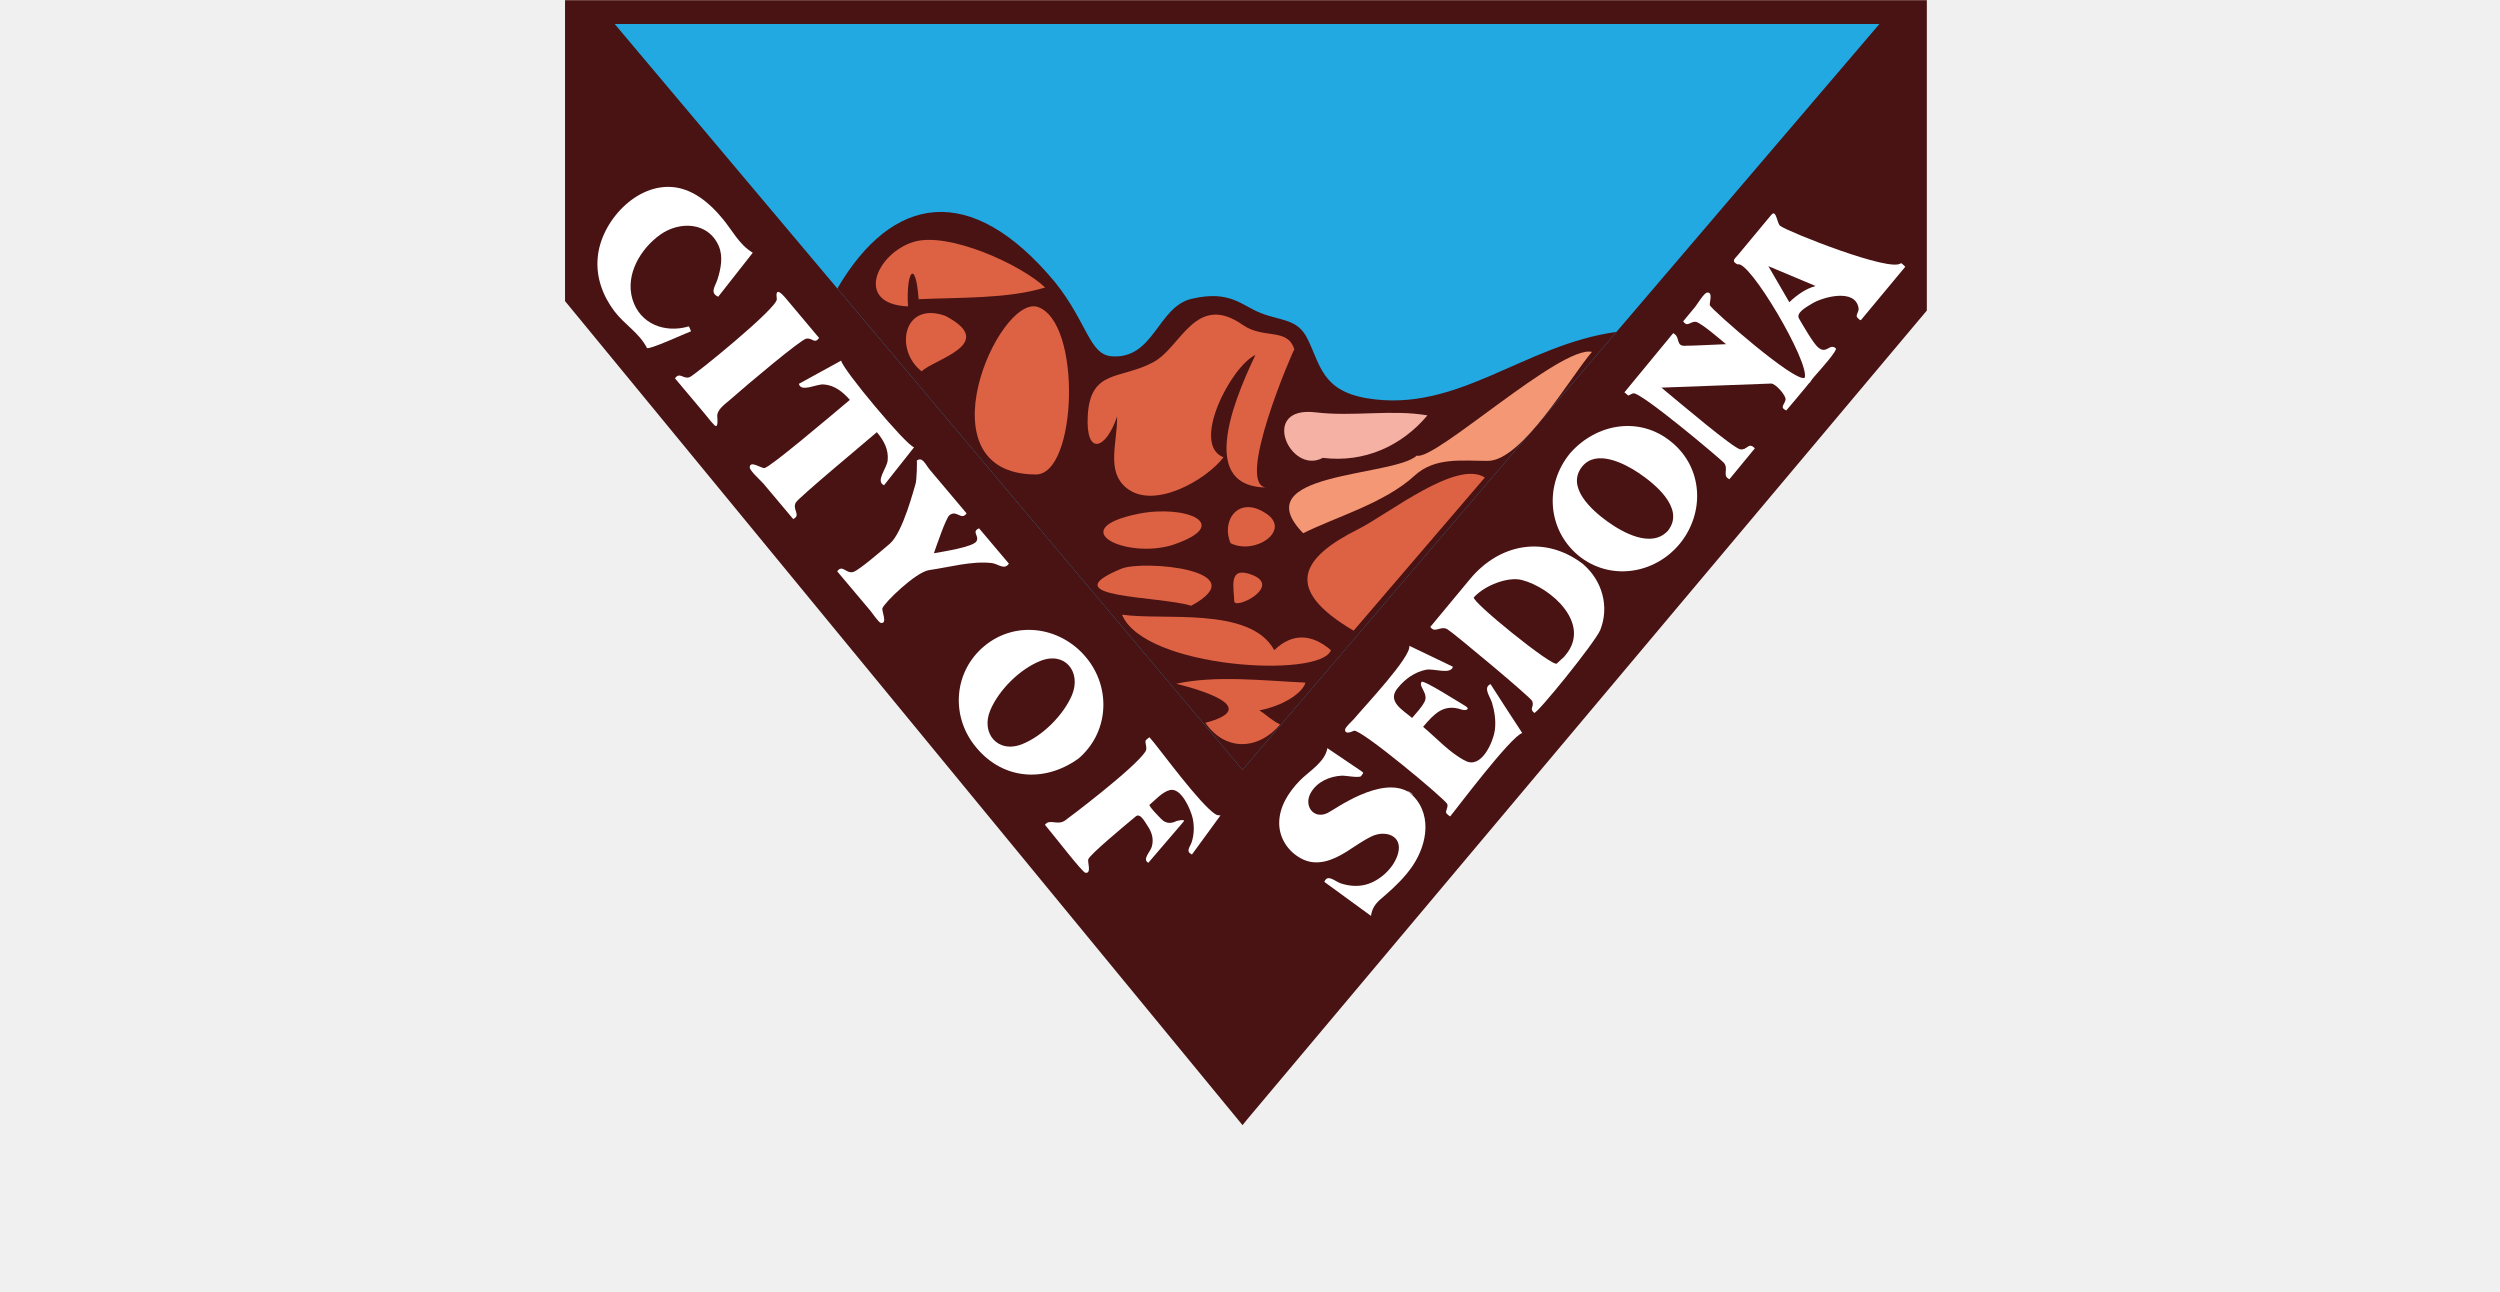
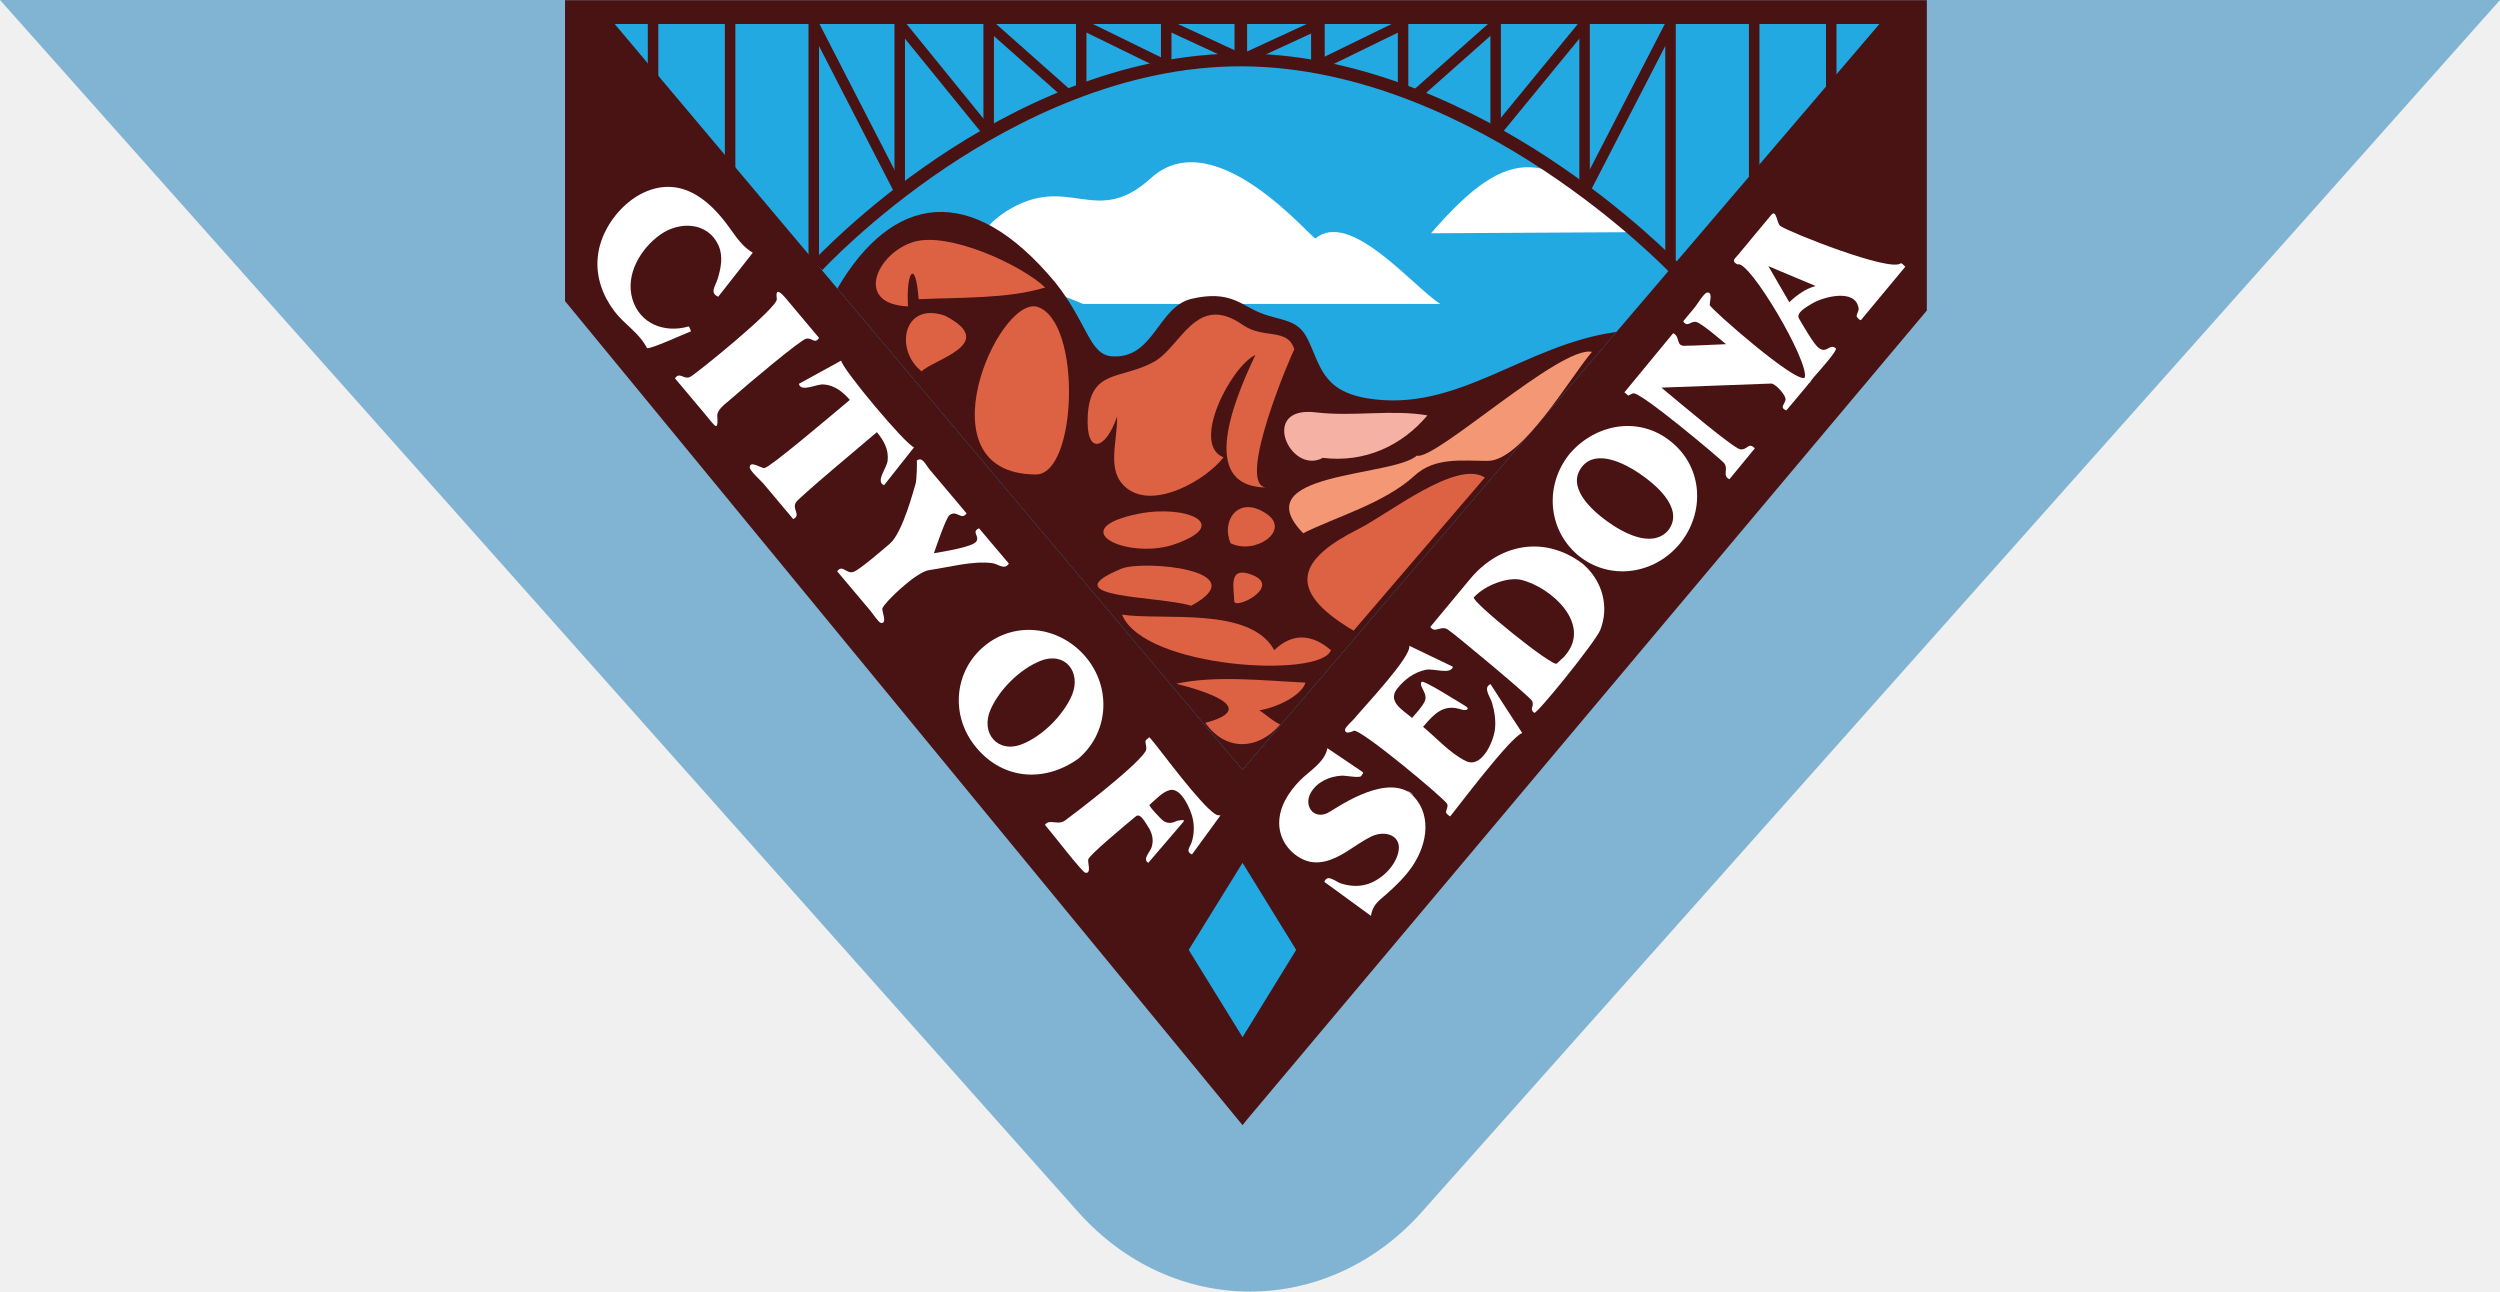
<svg xmlns="http://www.w3.org/2000/svg" version="1.0" id="Layer_1" x="0px" y="0px" width="186.643px" height="96.425px" viewBox="0 0 186.643 96.425" enable-background="new 0 0 186.643 96.425" xml:space="preserve">
-   <style>
-             .page-header__logo-tablet {
-               display: none;
-             }
- 
-             .page-header__logo-desktop {
-               display: none;
-             }
- 
-             @media (min-width: 768px) {
-               .page-header__logo-tablet {
-                 display: inline-block;
-               }
-             }
- 
-             @media (min-width: 1200px) {
-               .page-header__logo-desktop {
-                 display: inline-block;
-               }
-             }
-           </style>
  <g id="Layer_2">
    <path class="page-header__logo-desktop" fill="#81B3D3" d="M186.643,0H0l80.486,90.474c7.061,7.936,18.61,7.936,25.67,0L186.643,0z" />
    <g>
      <g>
        <polygon fill="#23A9E1" points="43.242,0.721 92.765,59.071 142.089,1.074    " />
      </g>
      <g class="page-header__logo-tablet">
        <path fill="#FFFFFF" d="M122.023,17.332c-5.062,0.028-10.124,0.056-15.187,0.084C112.837,10.485,115.533,11.226,122.023,17.332L122.023,17.332z" />
      </g>
      <g class="page-header__logo-tablet">
        <path fill="#FFFFFF" d="M80.849,22.69c8.895,0,17.786,0,26.68,0c-1.985-1.233-6.708-7.059-9.308-4.893 c-0.212,0.178-7.505-8.848-12.296-4.499c-4.179,3.799-6.12-0.498-10.857,2.511C69.669,19.379,78.188,21.484,80.849,22.69 L80.849,22.69z" />
      </g>
      <path fill="#491213" d="M93.104,0.016h-50.92v22.463l50.581,61.522l0.339-0.424l50.748-60.394V0.016H93.104z M93.104,57.068 l-0.339,0.409L45.892,1.793h47.211h47.208L93.104,57.068z" />
      <path fill="#491213" d="M92.765,57.477l0.339-0.409L120.68,24.78c-6.913,0.949-11.864,6.077-18.604,4.956 c-3.396-0.564-3.498-2.514-4.469-4.456c-0.746-1.493-1.937-1.303-3.487-1.91c-1.442-0.565-2.277-1.738-5.162-1.061 c-2.528,0.593-2.807,4.518-5.952,4.293c-1.689-0.121-1.811-2.497-4.244-5.539c-6.302-7.571-12.158-6.523-16.247,0.475 L92.765,57.477z" />
      <g class="page-header__logo-desktop">
        <g>
          <polygon fill="#23A9E1" points="88.745,70.916 92.765,64.416 96.769,70.916 92.765,77.43    " />
        </g>
        <g>
          <path fill="#491213" d="M124.567,20.258c-0.035-0.039-3.714-3.86-9.46-7.639c-5.281-3.474-13.444-7.624-22.346-7.667 C83.84,4.903,75.79,9.039,70.605,12.518c-5.632,3.78-9.18,7.61-9.215,7.648l-0.706-0.649c0.036-0.04,3.661-3.954,9.387-7.796 c5.298-3.554,13.54-7.774,22.696-7.729c9.144,0.044,17.493,4.287,22.888,7.837c5.832,3.839,9.57,7.727,9.606,7.766 L124.567,20.258z" />
        </g>
        <g>
          <rect x="48.363" y="1.2" fill="#491213" width="0.783" height="6.627" />
        </g>
        <g>
          <rect x="54.116" y="0.933" fill="#491213" width="0.783" height="12.634" />
        </g>
        <g>
          <rect x="60.363" y="1.017" fill="#491213" width="0.784" height="18.43" />
        </g>
        <g>
          <rect x="66.779" y="0.933" fill="#491213" width="0.783" height="13.495" />
        </g>
        <g>
          <rect x="73.42" y="0.819" fill="#491213" width="0.784" height="9.18" />
        </g>
        <g>
          <rect x="80.33" y="1.074" fill="#491213" width="0.782" height="5.683" />
        </g>
        <g>
          <rect x="86.676" y="0.918" fill="#491213" width="0.783" height="4.104" />
        </g>
        <g>
          <rect x="56.928" y="7.699" transform="matrix(-0.4571 -0.8894 0.8894 -0.4571 86.0255 68.6893)" fill="#491213" width="14.095" height="0.784" />
        </g>
        <g>
          <rect x="65.248" y="5.536" transform="matrix(-0.6306 -0.7761 0.7761 -0.6306 110.4178 64.4075)" fill="#491213" width="10.575" height="0.783" />
        </g>
        <g>
          <rect x="72.811" y="4.074" transform="matrix(-0.7484 -0.6633 0.6633 -0.7484 131.3064 58.7461)" fill="#491213" width="7.972" height="0.783" />
        </g>
        <g>
          <rect x="80.394" y="2.974" transform="matrix(-0.8984 -0.4393 0.4393 -0.8984 157.8131 43.247)" fill="#491213" width="7.032" height="0.783" />
        </g>
        <g>
          <rect x="86.769" y="2.738" transform="matrix(-0.9076 -0.4199 0.4199 -0.9076 170.1622 43.7135)" fill="#491213" width="6.246" height="0.783" />
        </g>
        <g>
          <rect x="136.324" y="1.257" fill="#491213" width="0.783" height="5.781" />
        </g>
        <g>
          <rect x="130.571" y="0.721" fill="#491213" width="0.784" height="12.973" />
        </g>
        <g>
          <rect x="124.325" y="1.257" fill="#491213" width="0.782" height="18.458" />
        </g>
        <g>
          <rect x="117.909" y="1.031" fill="#491213" width="0.782" height="13.241" />
        </g>
        <g>
          <rect x="111.268" y="0.989" fill="#491213" width="0.783" height="9.011" />
        </g>
        <g>
          <rect x="104.358" y="0.679" fill="#491213" width="0.783" height="6.078" />
        </g>
        <g>
          <rect x="97.883" y="1.172" fill="#491213" width="1.015" height="3.85" />
        </g>
        <g>
          <rect x="121.129" y="1.052" transform="matrix(-0.8889 -0.4582 0.4582 -0.8889 225.8566 70.8436)" fill="#491213" width="0.782" height="13.956" />
        </g>
        <g>
          <rect x="114.566" y="0.643" transform="matrix(-0.7732 -0.6342 0.6342 -0.7732 200.1183 83.3156)" fill="#491213" width="0.783" height="10.461" />
        </g>
        <g>
          <rect x="108.268" y="0.475" transform="matrix(-0.6634 -0.7482 0.7482 -0.6634 177.4106 88.722)" fill="#491213" width="0.783" height="7.97" />
        </g>
        <g>
          <rect x="101.169" y="-0.154" transform="matrix(-0.4385 -0.8987 0.8987 -0.4385 143.0711 96.1146)" fill="#491213" width="0.784" height="7.032" />
        </g>
        <g>
          <rect x="95.196" y="0.013" transform="matrix(-0.4191 -0.908 0.908 -0.4191 132.7973 91.2395)" fill="#491213" width="0.783" height="6.246" />
        </g>
      </g>
      <g>
        <g>
          <path fill="#FFFFFF" d="M65.464,32.265c0.513,0.618,0.891,1.284,0.806,2.116c-0.059,0.579-0.936,1.55-0.27,1.846 c0.747-0.945,1.495-1.889,2.242-2.834c-0.602-0.151-5.365-5.848-5.442-6.472c-1.053,0.578-2.106,1.156-3.159,1.734 c0.164,0.661,1.294,0.005,1.854,0.046c0.828,0.06,1.425,0.56,1.953,1.152c-1.728,1.449-5.931,5.017-6.374,5.09 c-0.226,0.036-1.088-0.601-1.101-0.056c-0.006,0.262,0.852,1.014,1.015,1.21c0.743,0.884,1.485,1.769,2.229,2.653 c0.619-0.282-0.11-0.732,0.205-1.243C59.654,37.133,64.323,33.24,65.464,32.265L65.464,32.265z" />
        </g>
        <g>
          <path fill="#FFFFFF" d="M60.191,25.285c0.443-0.095,0.624,0.434,0.958-0.056c-0.816-0.973-1.633-1.945-2.449-2.917 c-0.371-0.442-0.84-0.916-0.706,0.018c0.089,0.63-6.113,5.664-6.493,5.82c-0.479,0.197-0.758-0.417-1.109,0.097 c0.731,0.869,1.461,1.739,2.193,2.608c0.246,0.292,0.477,0.612,0.747,0.882c0.339,0.339,0.208-0.672,0.224-0.585 c-0.091-0.513,0.527-0.948,0.855-1.228C55.956,28.563,59.809,25.336,60.191,25.285z" />
        </g>
        <g>
          <path fill="#FFFFFF" d="M51.42,24.368c-1.767,0.523-3.65-0.164-4.207-2.042c-0.543-1.835,0.614-3.757,2.071-4.801 c1.439-1.032,3.589-0.97,4.373,0.838c0.346,0.799,0.158,1.706-0.094,2.502c-0.16,0.506-0.597,1,0.056,1.289 c0.86-1.096,1.721-2.19,2.581-3.286c-1.055-0.633-1.518-1.683-2.3-2.595c-0.882-1.071-2.064-2.079-3.482-2.284 c-2.87-0.406-5.574,2.556-5.795,5.245c-0.136,1.457,0.374,2.848,1.246,4.001c0.75,0.994,1.868,1.623,2.435,2.754 c0.262,0.095,2.705-1.033,3.286-1.255C51.538,24.623,51.501,24.459,51.42,24.368C50.659,24.594,51.42,24.368,51.42,24.368z" />
        </g>
        <g>
          <path fill="#FFFFFF" d="M90.72,60.777c-1.15-0.768-4.025-4.689-4.573-5.341c-0.108-0.13-0.219-0.261-0.329-0.392 c-0.011-0.014-0.284,0.225-0.246,0.191c-0.173,0.145,0.134,0.573-0.052,0.864c-0.793,1.241-5.758,4.983-6.016,5.163 c-0.556,0.384-1.164-0.159-1.489,0.316c0.719,0.854,2.78,3.543,3.019,3.582c0.479,0.078,0.148-0.815,0.211-1 c0.123-0.369,2.633-2.445,3.549-3.211c0.336-0.281,0.688,0.426,0.888,0.723c0.327,0.484,0.474,1,0.298,1.568 c-0.116,0.37-0.717,0.92-0.25,1.174c0.619-0.723,2.361-2.754,2.613-3.049c0.252-0.293-0.566-0.037-0.469-0.087 c-0.37,0.191-0.718,0.235-1.063-0.028c-0.096-0.071-1.089-1.082-0.99-1.166c0.431-0.361,0.959-0.963,1.517-1.1 c0.862-0.213,1.582,1.516,1.709,2.129c0.121,0.578,0.104,1.186-0.076,1.75c-0.124,0.387-0.487,0.696,0.018,0.93 c0.712-0.974,1.422-1.946,2.131-2.92C90.974,60.88,90.842,60.848,90.72,60.777C90.593,60.692,90.859,60.847,90.72,60.777z" />
        </g>
        <g>
          <path fill="#FFFFFF" d="M80.496,56.646c2.205-1.855,2.482-5.053,0.769-7.339c-1.867-2.489-5.371-3.096-7.804-1.052 c-2.204,1.854-2.489,5.047-0.758,7.325C74.694,58.201,77.902,58.498,80.496,56.646C81.652,55.671,80.397,56.716,80.496,56.646z M80.031,51.893c-0.647,1.51-2.201,3.063-3.732,3.667c-1.818,0.715-3.1-0.827-2.36-2.553c0.65-1.516,2.203-3.057,3.737-3.666 C79.528,48.606,80.742,50.187,80.031,51.893C79.65,52.783,80.102,51.724,80.031,51.893z" />
        </g>
        <g>
          <path fill="#FFFFFF" d="M74.052,42.037c0.475,0.06,0.926,0.55,1.269,0.042c-0.742-0.879-1.484-1.758-2.228-2.637 c-0.595,0.269,0.047,0.549-0.194,0.971c-0.244,0.427-2.56,0.781-3.176,0.89c0.224-0.644,0.895-2.615,1.157-2.835 c0.544-0.445,0.883,0.432,1.283-0.141c-0.915-1.084-1.829-2.169-2.743-3.253c-0.31-0.366-0.559-1.028-0.98-0.68 c0.038-0.031,0.006,1.472-0.089,1.733c-0.086,0.236-0.936,3.638-1.926,4.47c-0.493,0.414-2.237,1.934-2.702,2.097 c-0.541,0.189-0.825-0.598-1.22-0.038c0.83,0.986,1.661,1.971,2.491,2.957c0.125,0.148,0.602,0.863,0.767,0.893 c0.521,0.094,0.06-0.893,0.113-1.086c0.151-0.431,2.5-2.719,3.497-2.859C70.832,42.356,72.571,41.859,74.052,42.037 C74.391,42.079,73.7,41.994,74.052,42.037z" />
        </g>
      </g>
      <g>
        <path fill="#DC6243" d="M67.792,22.874c-4.043-0.167-2.351-3.954,0.395-4.808c2.611-0.813,8.089,1.717,9.843,3.398 c-2.783,0.855-6.386,0.732-9.447,0.874C68.357,19.218,67.625,20.306,67.792,22.874L67.792,22.874z" />
      </g>
      <g>
        <path fill="#DC6243" d="M68.807,27.724c-2.04-1.579-1.396-5.266,1.763-4.146C74.575,25.662,69.714,26.817,68.807,27.724 C68.807,27.724,68.849,27.682,68.807,27.724z" />
      </g>
      <g>
        <path fill="#DC6243" d="M77.295,35.423c-8.62-0.071-2.792-13.322,0.141-12.521C80.809,23.975,80.431,35.524,77.295,35.423 L77.295,35.423z" />
      </g>
      <g>
        <path fill="#DC6243" d="M83.401,31.094c-0.84,2.501-2.361,2.968-2.192-0.07c0.194-3.503,2.479-2.662,4.93-4.004 c2.04-1.119,3.139-5.214,6.641-2.765c1.562,1.093,3.352,0.179,3.851,1.833c-0.025-0.084-4.545,10.308-2.031,10.308 c-4.961,0-2.773-5.922-0.874-9.899c-1.847,0.885-4.842,6.688-2.382,7.643c-1.281,1.686-5.194,3.945-7.234,2.298 C82.558,35.189,83.418,33.113,83.401,31.094L83.401,31.094z" />
      </g>
      <g>
        <path fill="#DC6243" d="M87.505,40.697c-3.489,1.046-8.122-1.207-2.51-2.34C88.478,37.653,92.182,39.135,87.505,40.697 C87.646,40.655,87.377,40.74,87.505,40.697z" />
      </g>
      <g>
        <path fill="#DC6243" d="M91.875,40.556c-0.736-1.658,0.562-3.635,2.68-2.199C96.402,39.609,93.704,41.463,91.875,40.556 L91.875,40.556z" />
      </g>
      <g>
        <path fill="#DC6243" d="M88.929,45.224c-2.411-0.747-10.537-0.561-5.218-2.764C85.351,41.781,93.865,42.558,88.929,45.224 L88.929,45.224z" />
      </g>
      <g>
        <path fill="#DC6243" d="M92.144,44.871c-0.007-0.96-0.512-2.679,1.354-1.946C95.733,43.804,92.144,45.576,92.144,44.871 C92.144,44.871,92.144,44.702,92.144,44.871z" />
      </g>
      <g>
        <path fill="#DC6243" d="M99.363,48.538c-1.437-1.227-2.891-1.295-4.229,0c-1.795-3.293-8.318-2.19-11.366-2.651 C85.406,49.916,98.632,50.667,99.363,48.538L99.363,48.538z" />
      </g>
      <g>
        <path fill="#DC6243" d="M97.46,50.962c-3.151-0.146-6.671-0.563-9.646,0.084c1.86,0.466,6.396,1.795,2.172,2.918 c1.515,2.168,3.973,2.029,5.584,0.127c-0.655-0.322-1.01-0.719-1.552-1.057C95.69,52.731,97.252,51.767,97.46,50.962 L97.46,50.962z" />
      </g>
      <g>
        <path fill="#DC6243" d="M101.056,47.085c-5.288-3.112-3.95-5.427,0.354-7.586c2.254-1.131,7.324-5.208,9.447-3.85 C107.589,39.461,104.322,43.273,101.056,47.085L101.056,47.085z" />
      </g>
      <g>
        <path fill="#F49774" d="M97.291,39.809c-4.479-4.601,6.689-4.178,8.487-5.796c1.311,0.437,10.768-8.283,13.071-7.741 c-1.655,1.941-5.22,8.136-7.775,8.136c-1.964,0-3.95-0.292-5.472,1.107C103.378,37.563,99.694,38.605,97.291,39.809 L97.291,39.809z" />
      </g>
      <g>
        <path fill="#F4B1A4" d="M98.758,34.183c-2.453,1.319-4.772-3.907-0.537-3.398c2.813,0.338,5.662-0.237,8.348,0.226 C104.642,33.302,101.863,34.564,98.758,34.183L98.758,34.183z" />
      </g>
      <g>
        <rect class="page-header__logo-desktop" x="92.167" y="1.426" fill="#491213" width="0.938" height="3.313" />
      </g>
      <g>
        <g>
          <path fill="#FFFFFF" d="M111.39,52.466c0.191,0.648,0.299,1.332,0.215,2.009c-0.107,0.873-0.979,2.925-2.173,2.34 c-1.169-0.573-2.194-1.728-3.188-2.552c0.802-0.936,1.507-1.749,2.854-1.295c0.37,0.123,0.688-0.036,0.299-0.262 c-0.405-0.234-3.114-1.965-3.261-1.799c-0.271,0.311,0.528,0.868,0.221,1.473c-0.229,0.447-0.61,0.834-0.932,1.219 c-0.72-0.607-1.923-1.253-1.057-2.256c0.542-0.66,1.25-1.172,2.098-1.342c0.565-0.114,1.841,0.389,2.006-0.224 c-1.087-0.522-2.172-1.044-3.258-1.565c0.177,0.799-3.349,4.525-4.131,5.464c-0.113,0.137-0.658,0.609-0.664,0.797 c-0.009,0.429,0.622,0.097,0.657,0.084c0.486-0.18,6.816,5.109,6.973,5.471c0.1,0.281-0.221,0.574-0.029,0.732 c-0.011-0.01,0.228,0.216,0.253,0.184c0.391-0.468,4.522-5.975,5.374-6.217c-0.794-1.215-1.588-2.43-2.368-3.652 C110.689,51.333,111.26,52.024,111.39,52.466z" />
        </g>
        <g>
          <path fill="#FFFFFF" d="M105.229,59.169c-2.077-1.34-5.596,1.279-6.125,1.531c-1.039,0.492-1.789-0.543-1.251-1.502 c0.469-0.83,1.393-1.234,2.31-1.289c0.277-0.017,1.35,0.198,1.459,0.026c0.13-0.202,0.228-0.22,0.042-0.345 c-0.856-0.579-1.712-1.156-2.567-1.734c-0.176,1.055-1.385,1.727-2.076,2.441c-0.823,0.854-1.52,1.93-1.52,3.156 c0,1.135,0.679,2.142,1.677,2.66c1.136,0.592,2.317,0.116,3.324-0.511c0.627-0.392,1.254-0.856,1.924-1.171 c0.996-0.467,2.304-0.062,1.953,1.27c-0.282,1.073-1.351,2.061-2.405,2.34c-0.616,0.164-1.27,0.109-1.872-0.09 c-0.432-0.142-0.993-0.734-1.23-0.111c1.161,0.846,2.321,1.691,3.482,2.537c0.103-0.76,0.522-1.09,1.086-1.564 c0.735-0.645,1.438-1.32,1.994-2.13C106.593,62.99,106.972,60.621,105.229,59.169z" />
        </g>
        <g>
          <path fill="#FFFFFF" d="M105.229,59.169C106.154,59.767,104.638,58.675,105.229,59.169L105.229,59.169z" />
        </g>
        <g>
          <path fill="#FFFFFF" d="M134.462,21.855C134.455,21.859,134.455,21.859,134.462,21.855L134.462,21.855z" />
        </g>
        <g>
          <path fill="#FFFFFF" d="M141.92,19.645c-0.729,0.729-8.42-2.341-8.982-2.764c-0.29-0.116-0.3-1.321-0.705-0.833 c-0.404,0.488-0.81,0.976-1.216,1.463c-0.418,0.505-0.837,1.009-1.256,1.513c-0.26,0.314-0.537,0.458-0.038,0.72 c0.837-0.419,5.417,7.346,5.008,8.461c-0.725,0.376-6.915-5.057-7.081-5.415c-0.052-0.146,0.273-1.021-0.211-0.945 c-0.229,0.036-0.743,0.896-0.889,1.072c-0.297,0.357-0.592,0.715-0.889,1.072c0.332,0.485,0.517-0.021,0.959,0.042 c0.383,0.077,1.844,1.331,2.241,1.664c-0.725,0.027-2.685,0.131-2.934,0.113c-0.903,0.112-0.422-0.663-1.015-0.931 c-0.759,0.922-1.52,1.843-2.277,2.764c-0.441,0.536-0.885,1.072-1.326,1.607c-0.054,0.065-0.047,0.032,0.05,0.112 c0.33,0.273,0.104,0.168,0.568,0.006c0.506-0.177,6.559,4.931,6.776,5.19c0.377,0.45-0.154,0.975,0.411,1.221 c0.6-0.728,1.198-1.457,1.798-2.184c0.091-0.11,0.141-0.1,0.021-0.198c-0.427-0.353-0.476,0.212-1.002,0.154 c-0.533-0.089-4.395-3.369-5.895-4.61c1.822-0.068,7.291-0.271,8.199-0.304c0.3-0.011,1.139,0.896,1.068,1.216 c-0.081,0.378-0.463,0.558,0.054,0.794c0.479-0.575,0.985-1.149,1.456-1.734l0,0l0.227-0.282 c0.076-0.052,0.146-0.145,0.21-0.265l0.168-0.211c0.425-0.485,1.8-2.006,1.635-2.15c-0.461-0.4-0.685,0.466-1.298-0.054 c-0.348-0.249-1.223-1.788-1.443-2.162c-0.264-0.449,0.608-0.897,0.964-1.119c0.776-0.482,3.247-1.183,3.482,0.348 c0.04,0.258-0.271,0.55-0.084,0.704c0.044,0.037,0.204,0.242,0.27,0.163c0.163-0.197,2.361-2.843,3.3-3.969 C142.146,19.832,142.037,19.69,141.92,19.645z M134.546,21.801C134.623,21.752,134.699,21.703,134.546,21.801 c-0.051,0.032-0.074,0.047-0.084,0.054c0.014-0.008,0.047-0.03,0.082-0.052c-0.345,0.22-0.668,0.473-0.958,0.761 c-0.521-0.897-1.044-1.795-1.564-2.693c1.177,0.491,2.352,0.985,3.524,1.481C135.192,21.45,134.855,21.605,134.546,21.801z" />
        </g>
        <g>
          <path fill="#FFFFFF" d="M124.801,33.012c-2.375-1.979-5.63-1.404-7.586,0.832c-1.903,2.312-1.712,5.663,0.605,7.615 c2.339,1.926,5.67,1.438,7.572-0.846C127.29,38.31,127.16,34.945,124.801,33.012z M124.52,39.626 c-0.019,0.02-0.025,0.027-0.026,0.027c-1.232,1.292-3.358,0.096-4.505-0.731c-1.146-0.829-3.111-2.57-1.856-4.104 c1.056-1.287,3.124-0.231,4.191,0.482c1.2,0.803,3.412,2.596,2.276,4.216C124.674,39.426,124.726,39.368,124.52,39.626z" />
        </g>
        <g>
          <path fill="#FFFFFF" d="M124.801,33.012C125.972,33.971,124.548,32.801,124.801,33.012L124.801,33.012z" />
        </g>
        <g>
          <path fill="#FFFFFF" d="M124.492,39.653c0.009-0.01,0.018-0.018,0.026-0.027c0.029-0.037,0.056-0.073,0.08-0.11 C124.549,39.577,124.488,39.653,124.492,39.653z" />
        </g>
        <g>
          <path fill="#FFFFFF" d="M118.209,42.136c0.112,0.094,0.273,0.224-0.063-0.057c-2.835-2.127-6.194-1.504-8.402,1.157 c-0.988,1.189-1.976,2.378-2.961,3.567c0.351,0.512,0.763-0.118,1.273,0.176c0.436,0.25,6.244,5.101,6.339,5.366 c0.164,0.458-0.255,0.548,0.144,0.875c0.172,0.143,4.536-5.245,4.935-6.191C120.164,45.274,119.614,43.351,118.209,42.136z M116.891,48.89c-0.24,0.296-0.044,0.054-0.665,0.65c-0.306,0.293-6.438-4.675-6.192-4.944c0.835-0.918,2.567-1.556,3.577-1.297 C115.801,43.859,118.824,46.559,116.891,48.89z" />
        </g>
      </g>
    </g>
  </g>
</svg>
